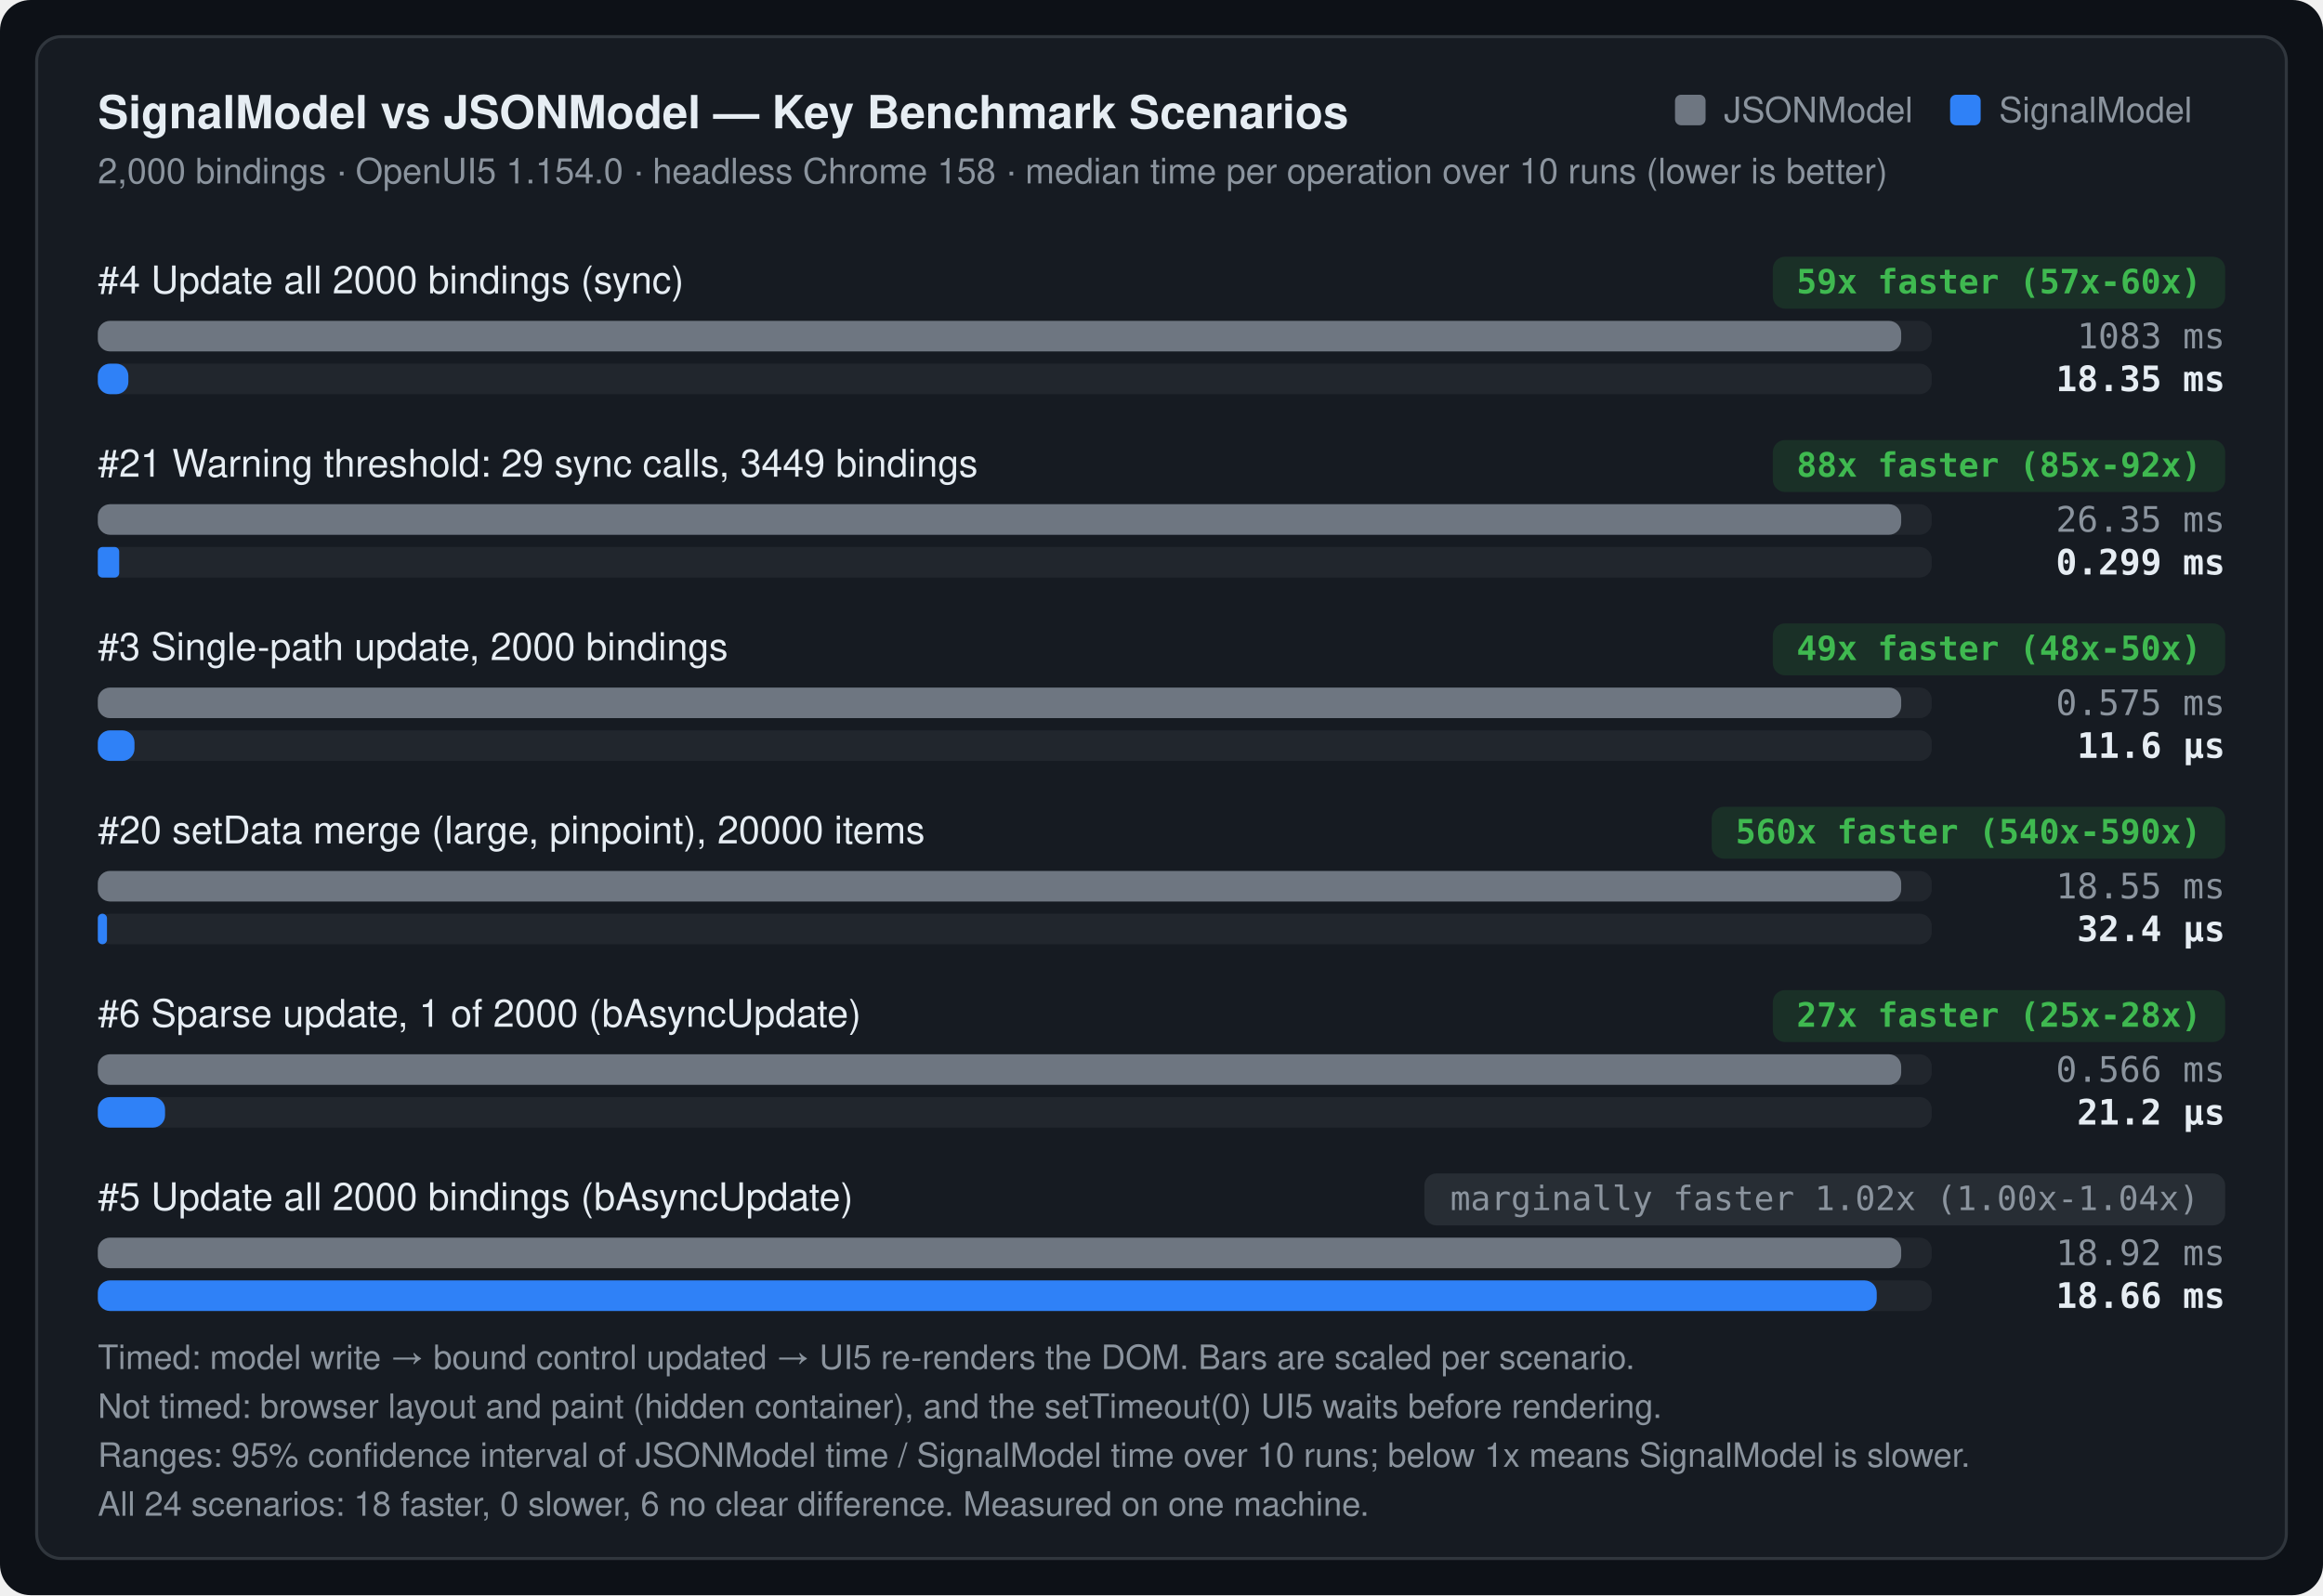
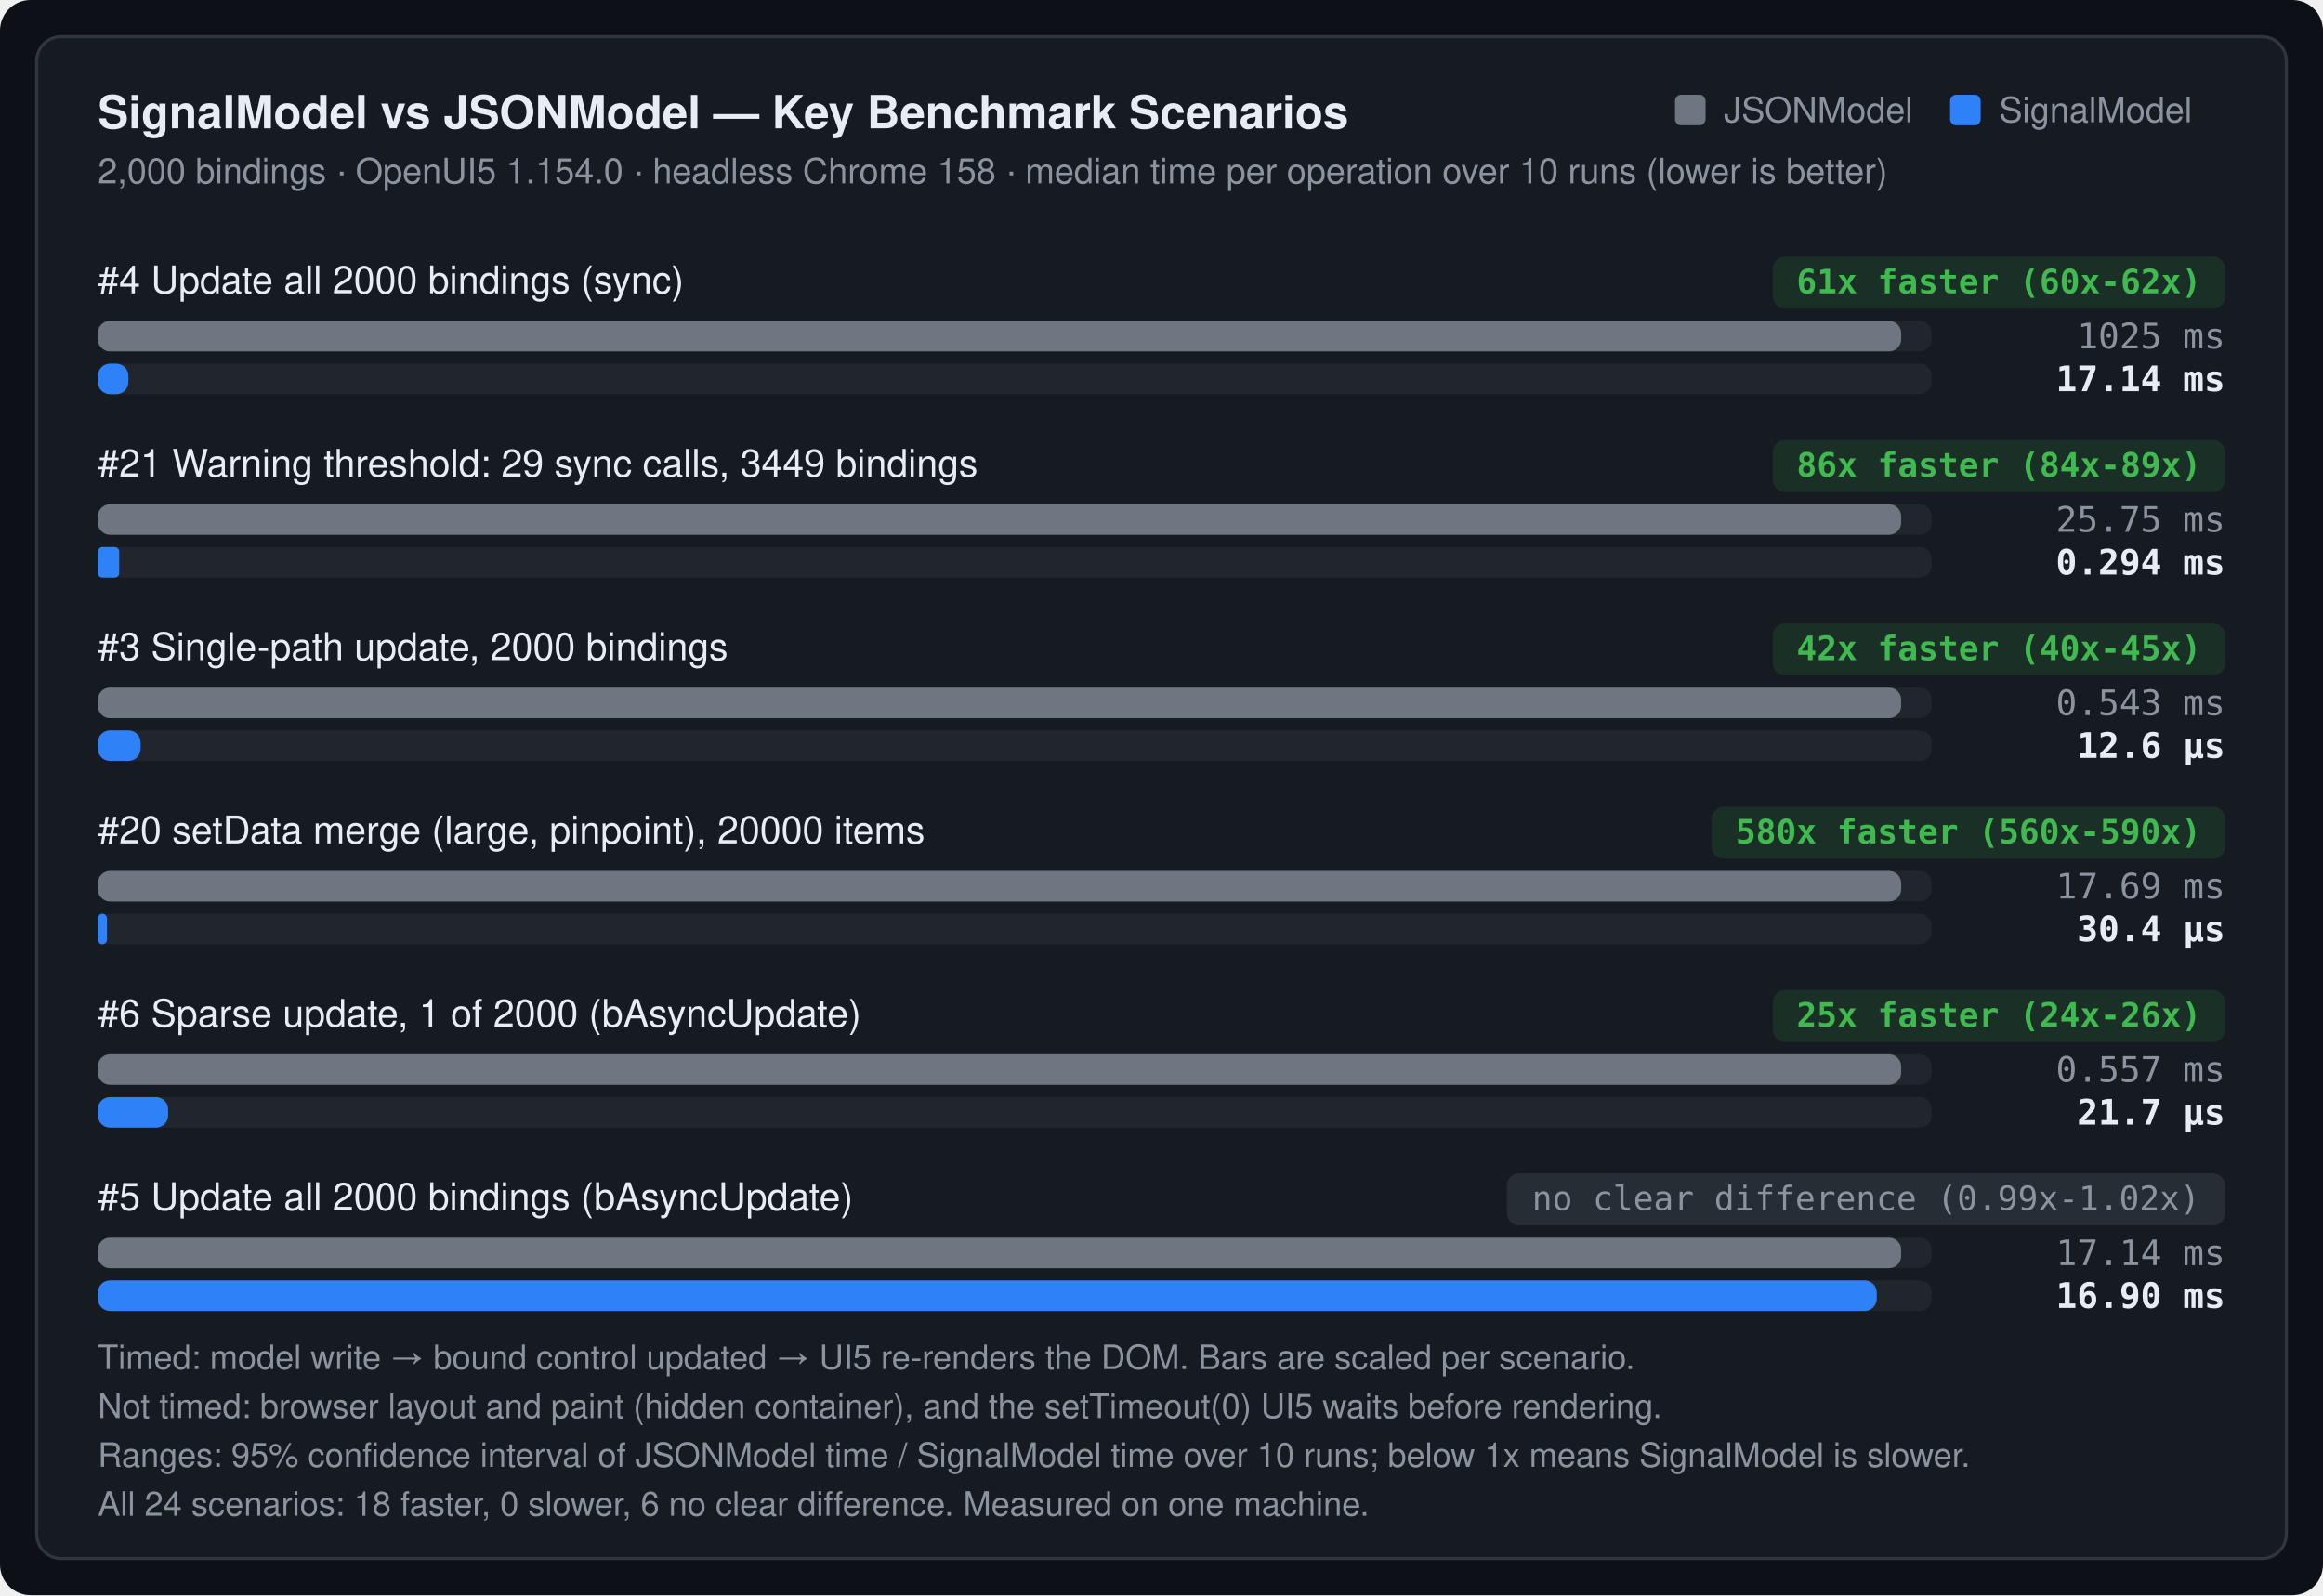
<svg xmlns="http://www.w3.org/2000/svg" viewBox="0 0 760 522" width="760" height="522" role="img" aria-labelledby="title desc">
  <style>
    .bg { fill: #0d1117; }
    .card { fill: #161b22; stroke: #30363d; stroke-width: 1; }
    .track { fill: #21262d; }
    .title { font: 600 15px -apple-system, BlinkMacSystemFont, "Segoe UI", Helvetica, Arial, sans-serif; fill: #e6edf3; }
    .sub { font: 400 11.5px -apple-system, BlinkMacSystemFont, "Segoe UI", Helvetica, Arial, sans-serif; fill: #8b949e; }
    .label { font: 500 12.5px -apple-system, BlinkMacSystemFont, "Segoe UI", Helvetica, Arial, sans-serif; fill: #e6edf3; }
    .val { font: 400 11.5px ui-monospace, SFMono-Regular, Menlo, Consolas, monospace; fill: #8b949e; }
    .val-sig { font: 600 11.5px ui-monospace, SFMono-Regular, Menlo, Consolas, monospace; fill: #e6edf3; }
    .badge-bg { fill: rgba(46, 160, 67, 0.16); }
    .badge-txt { font: 600 11px ui-monospace, SFMono-Regular, Menlo, Consolas, monospace; fill: #3fb950; }
    .badge-eq-bg { fill: rgba(139, 148, 158, 0.15); }
    .badge-eq-txt { font: 500 11px ui-monospace, SFMono-Regular, Menlo, Consolas, monospace; fill: #8b949e; }
    .bar-json { fill: #6e7681; }
    .bar-sig { fill: #2f81f7; }
    .foot { font: 400 11px -apple-system, BlinkMacSystemFont, "Segoe UI", Helvetica, Arial, sans-serif; fill: #8b949e; }
    @media (prefers-color-scheme: light) {
      .bg { fill: #ffffff; }
      .card { fill: #f6f8fa; stroke: #d0d7de; }
      .track { fill: #eaeef2; }
      .title { fill: #1f2328; }
      .sub { fill: #656d76; }
      .label { fill: #1f2328; }
      .val { fill: #656d76; }
      .val-sig { fill: #1f2328; }
      .badge-bg { fill: rgba(26, 127, 55, 0.12); }
      .badge-txt { fill: #1a7f37; }
      .badge-eq-bg { fill: rgba(101, 109, 118, 0.12); }
      .badge-eq-txt { fill: #656d76; }
      .bar-json { fill: #8c959f; }
      .bar-sig { fill: #0969da; }
      .foot { fill: #656d76; }
    }
  </style>
  <rect class="bg" width="760" height="522" rx="10" />
  <rect class="card" x="12" y="12" width="736" height="498" rx="8" />
  <text class="title" x="32" y="42">SignalModel vs JSONModel — Key Benchmark Scenarios</text>
  <text class="sub" x="32" y="60">2,000 bindings · OpenUI5 1.154.0 · headless Chrome 158 · median time per operation over 10 runs (lower is better)</text>
  <rect class="bar-json" x="548" y="31" width="10" height="10" rx="2" />
  <text class="sub" x="564" y="40">JSONModel</text>
  <rect class="bar-sig" x="638" y="31" width="10" height="10" rx="2" />
  <text class="sub" x="654" y="40">SignalModel</text>
  <g transform="translate(32, 84)">
    <text class="label" x="0" y="12">#4 Update all 2000 bindings (sync)</text>
    <rect class="badge-bg" x="548" y="0" width="148" height="17" rx="4" />
-     <text class="badge-txt" x="622" y="12" text-anchor="middle">59x faster (57x-60x)</text>
+     <text class="badge-txt" x="622" y="12" text-anchor="middle">61x faster (60x-62x)</text>
    <rect class="track" x="0" y="21" width="600" height="10" rx="4" />
    <rect class="bar-json" x="0" y="21" width="590" height="10" rx="4" />
-     <text class="val" x="696" y="30" text-anchor="end">1083 ms</text>
+     <text class="val" x="696" y="30" text-anchor="end">1025 ms</text>
    <rect class="track" x="0" y="35" width="600" height="10" rx="4" />
    <rect class="bar-sig" x="0" y="35" width="10" height="10" rx="4" />
-     <text class="val-sig" x="696" y="44" text-anchor="end">18.35 ms</text>
+     <text class="val-sig" x="696" y="44" text-anchor="end">17.14 ms</text>
  </g>
  <g transform="translate(32, 144)">
    <text class="label" x="0" y="12">#21 Warning threshold: 29 sync calls, 3449 bindings</text>
    <rect class="badge-bg" x="548" y="0" width="148" height="17" rx="4" />
-     <text class="badge-txt" x="622" y="12" text-anchor="middle">88x faster (85x-92x)</text>
+     <text class="badge-txt" x="622" y="12" text-anchor="middle">86x faster (84x-89x)</text>
    <rect class="track" x="0" y="21" width="600" height="10" rx="4" />
    <rect class="bar-json" x="0" y="21" width="590" height="10" rx="4" />
-     <text class="val" x="696" y="30" text-anchor="end">26.35 ms</text>
+     <text class="val" x="696" y="30" text-anchor="end">25.75 ms</text>
    <rect class="track" x="0" y="35" width="600" height="10" rx="4" />
    <rect class="bar-sig" x="0" y="35" width="7" height="10" rx="1.5" />
-     <text class="val-sig" x="696" y="44" text-anchor="end">0.299 ms</text>
+     <text class="val-sig" x="696" y="44" text-anchor="end">0.294 ms</text>
  </g>
  <g transform="translate(32, 204)">
    <text class="label" x="0" y="12">#3 Single-path update, 2000 bindings</text>
    <rect class="badge-bg" x="548" y="0" width="148" height="17" rx="4" />
-     <text class="badge-txt" x="622" y="12" text-anchor="middle">49x faster (48x-50x)</text>
+     <text class="badge-txt" x="622" y="12" text-anchor="middle">42x faster (40x-45x)</text>
    <rect class="track" x="0" y="21" width="600" height="10" rx="4" />
    <rect class="bar-json" x="0" y="21" width="590" height="10" rx="4" />
-     <text class="val" x="696" y="30" text-anchor="end">0.575 ms</text>
+     <text class="val" x="696" y="30" text-anchor="end">0.543 ms</text>
    <rect class="track" x="0" y="35" width="600" height="10" rx="4" />
-     <rect class="bar-sig" x="0" y="35" width="12" height="10" rx="4" />
-     <text class="val-sig" x="696" y="44" text-anchor="end">11.6 µs</text>
+     <rect class="bar-sig" x="0" y="35" width="14" height="10" rx="4" />
+     <text class="val-sig" x="696" y="44" text-anchor="end">12.6 µs</text>
  </g>
  <g transform="translate(32, 264)">
    <text class="label" x="0" y="12">#20 setData merge (large, pinpoint), 20000 items</text>
    <rect class="badge-bg" x="528" y="0" width="168" height="17" rx="4" />
-     <text class="badge-txt" x="612" y="12" text-anchor="middle">560x faster (540x-590x)</text>
+     <text class="badge-txt" x="612" y="12" text-anchor="middle">580x faster (560x-590x)</text>
    <rect class="track" x="0" y="21" width="600" height="10" rx="4" />
    <rect class="bar-json" x="0" y="21" width="590" height="10" rx="4" />
-     <text class="val" x="696" y="30" text-anchor="end">18.55 ms</text>
+     <text class="val" x="696" y="30" text-anchor="end">17.69 ms</text>
    <rect class="track" x="0" y="35" width="600" height="10" rx="4" />
    <rect class="bar-sig" x="0" y="35" width="3" height="10" rx="1.5" />
-     <text class="val-sig" x="696" y="44" text-anchor="end">32.4 µs</text>
+     <text class="val-sig" x="696" y="44" text-anchor="end">30.4 µs</text>
  </g>
  <g transform="translate(32, 324)">
    <text class="label" x="0" y="12">#6 Sparse update, 1 of 2000 (bAsyncUpdate)</text>
    <rect class="badge-bg" x="548" y="0" width="148" height="17" rx="4" />
-     <text class="badge-txt" x="622" y="12" text-anchor="middle">27x faster (25x-28x)</text>
+     <text class="badge-txt" x="622" y="12" text-anchor="middle">25x faster (24x-26x)</text>
    <rect class="track" x="0" y="21" width="600" height="10" rx="4" />
    <rect class="bar-json" x="0" y="21" width="590" height="10" rx="4" />
-     <text class="val" x="696" y="30" text-anchor="end">0.566 ms</text>
+     <text class="val" x="696" y="30" text-anchor="end">0.557 ms</text>
    <rect class="track" x="0" y="35" width="600" height="10" rx="4" />
-     <rect class="bar-sig" x="0" y="35" width="22" height="10" rx="4" />
-     <text class="val-sig" x="696" y="44" text-anchor="end">21.2 µs</text>
+     <rect class="bar-sig" x="0" y="35" width="23" height="10" rx="4" />
+     <text class="val-sig" x="696" y="44" text-anchor="end">21.7 µs</text>
  </g>
  <g transform="translate(32, 384)">
    <text class="label" x="0" y="12">#5 Update all 2000 bindings (bAsyncUpdate)</text>
-     <rect class="badge-eq-bg" x="434" y="0" width="262" height="17" rx="4" />
-     <text class="badge-eq-txt" x="565" y="12" text-anchor="middle">marginally faster 1.02x (1.00x-1.04x)</text>
+     <rect class="badge-eq-bg" x="461" y="0" width="235" height="17" rx="4" />
+     <text class="badge-eq-txt" x="578.5" y="12" text-anchor="middle">no clear difference (0.99x-1.02x)</text>
    <rect class="track" x="0" y="21" width="600" height="10" rx="4" />
    <rect class="bar-json" x="0" y="21" width="590" height="10" rx="4" />
-     <text class="val" x="696" y="30" text-anchor="end">18.92 ms</text>
+     <text class="val" x="696" y="30" text-anchor="end">17.14 ms</text>
    <rect class="track" x="0" y="35" width="600" height="10" rx="4" />
    <rect class="bar-sig" x="0" y="35" width="582" height="10" rx="4" />
-     <text class="val-sig" x="696" y="44" text-anchor="end">18.66 ms</text>
+     <text class="val-sig" x="696" y="44" text-anchor="end">16.90 ms</text>
  </g>
  <text class="foot" x="32" y="448">Timed: model write → bound control updated → UI5 re-renders the DOM. Bars are scaled per scenario.</text>
  <text class="foot" x="32" y="464">Not timed: browser layout and paint (hidden container), and the setTimeout(0) UI5 waits before rendering.</text>
  <text class="foot" x="32" y="480">Ranges: 95% confidence interval of JSONModel time / SignalModel time over 10 runs; below 1x means SignalModel is slower.</text>
  <text class="foot" x="32" y="496">All 24 scenarios: 18 faster, 0 slower, 6 no clear difference. Measured on one machine.</text>
</svg>
